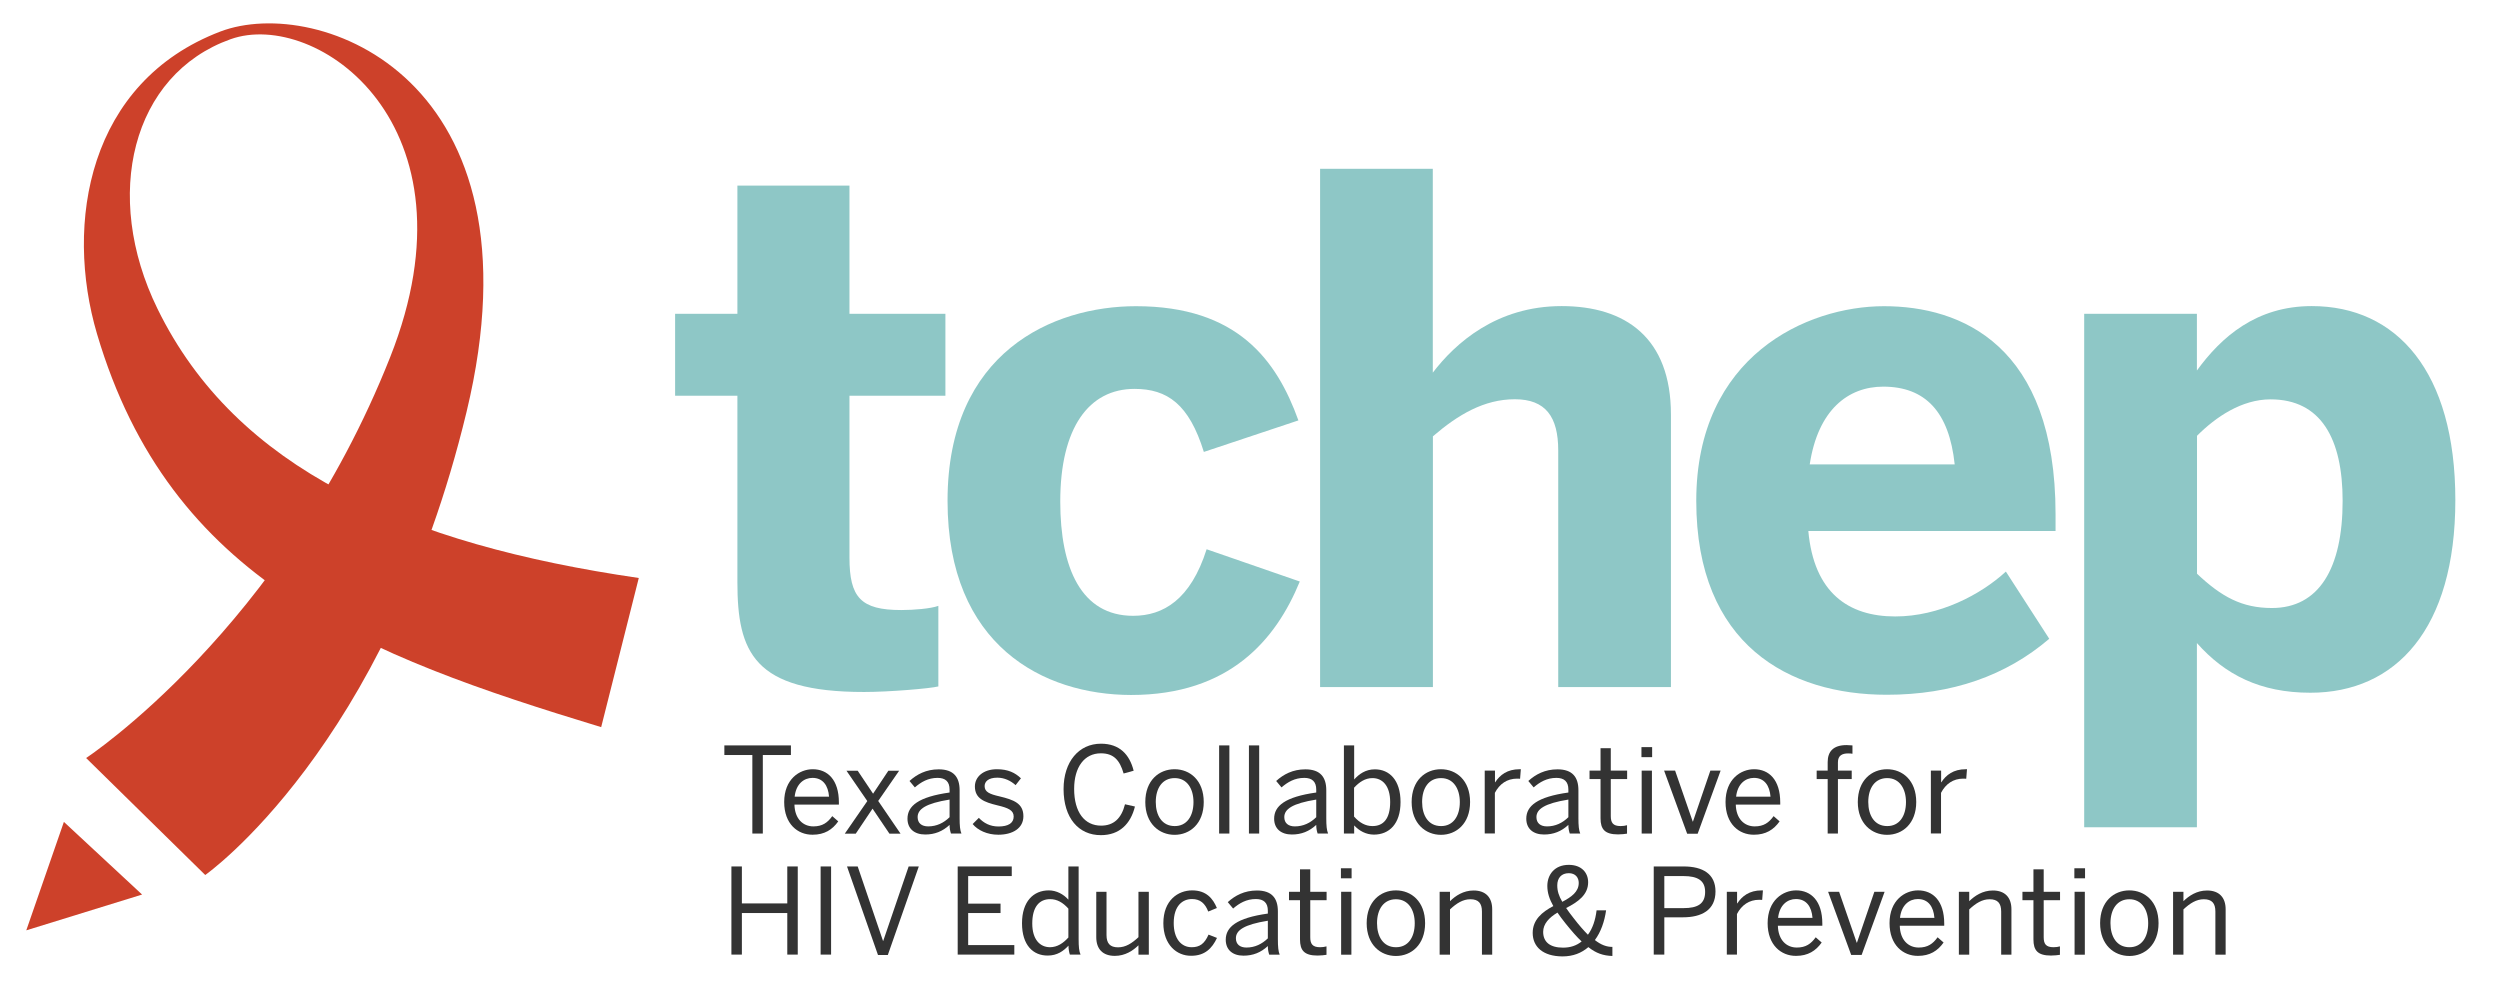
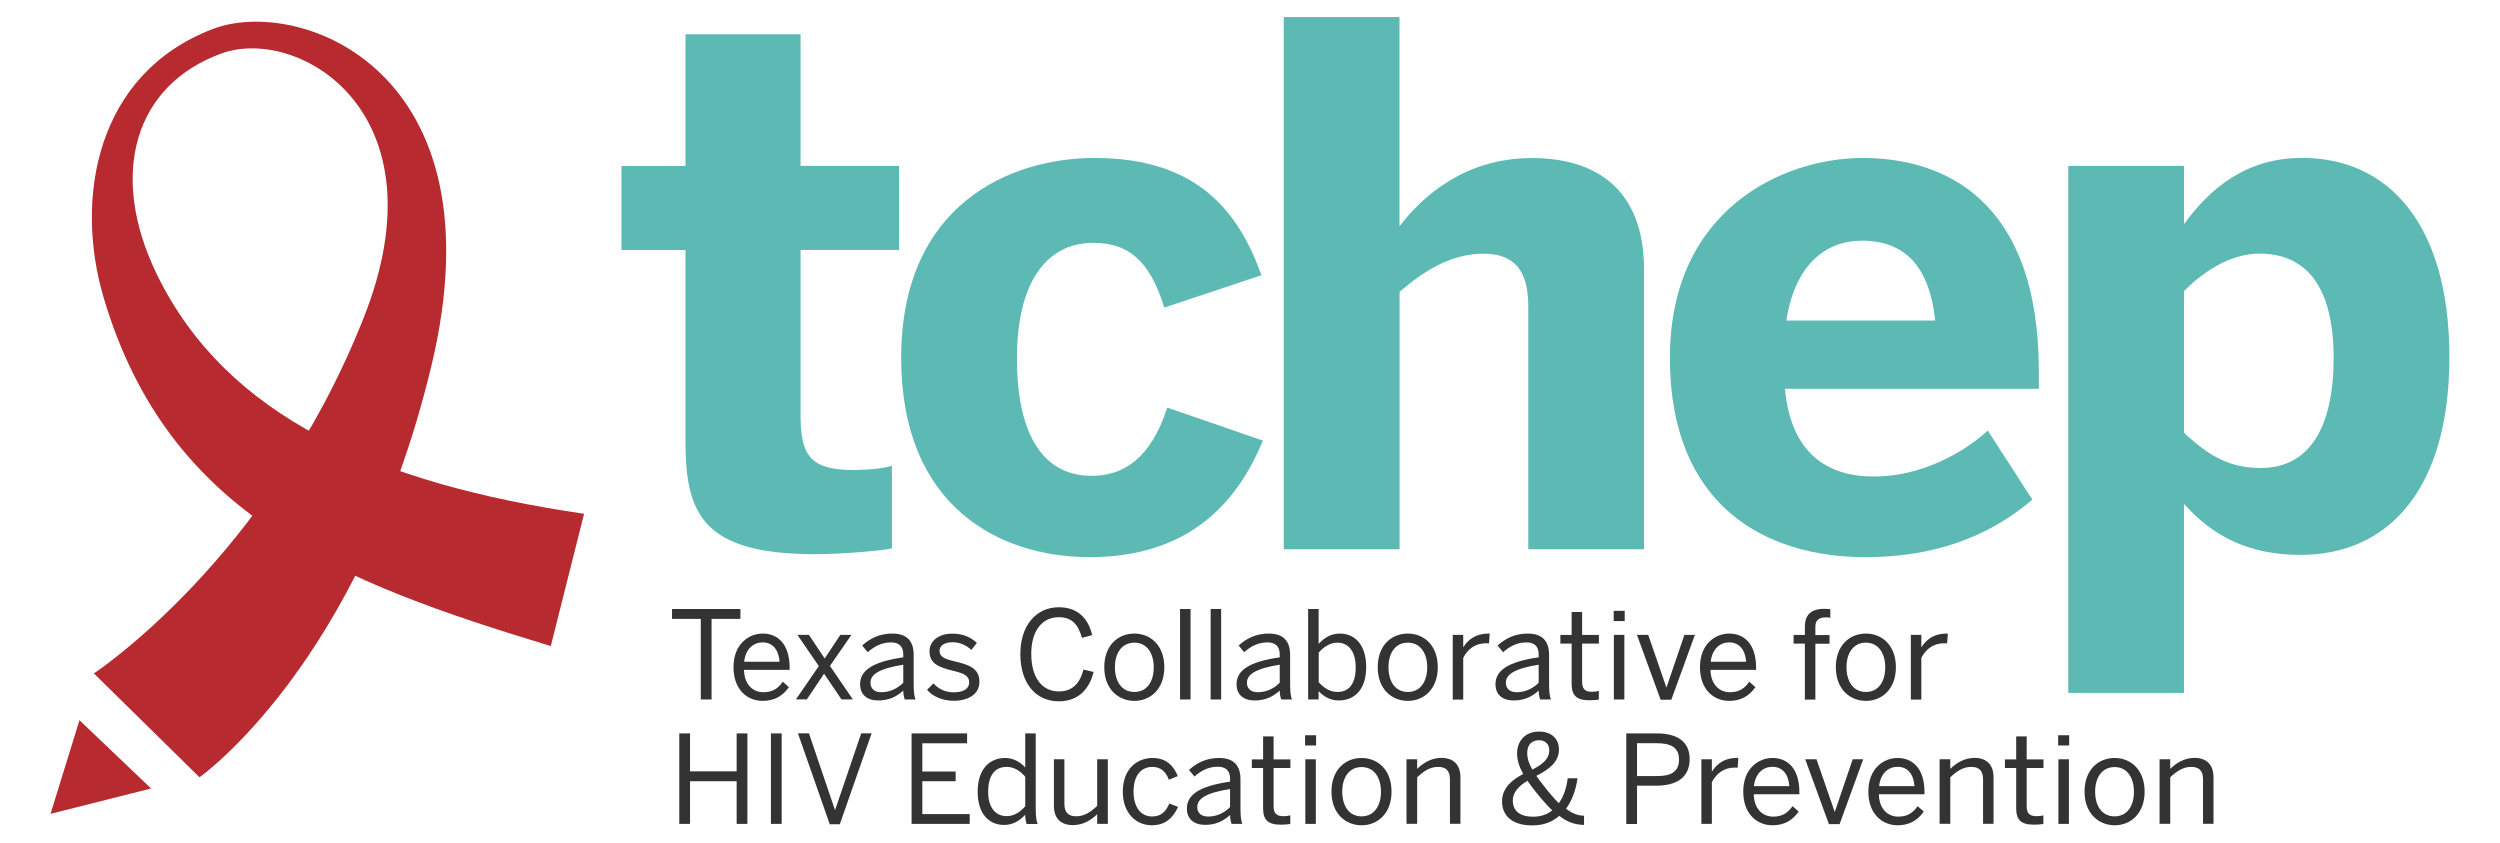
- <svg xmlns="http://www.w3.org/2000/svg" version="1.1" id="Layer_1" x="0px" y="0px" viewBox="0 0 234 94" style="enable-background:new 0 0 234 94;" xml:space="preserve">
+ <svg xmlns="http://www.w3.org/2000/svg" version="1.1" id="Layer_1" x="0px" y="0px" viewBox="0 0 285.96 96.38" style="enable-background:new 0 0 285.96 96.38;" xml:space="preserve">
  <style type="text/css">
- 	.st0{fill:#CD412A;}
- 	.st1{fill:#8EC7C6;}
+ 	.st0{fill:#B72A30;}
+ 	.st1{fill:#5CB9B3;}
	.st2{fill:#333333;}
</style>
  <g>
-     <path class="st0" d="M56.27,68.06C34.02,61.3,15.92,54.41,9.08,31.25C6.02,20.89,8.25,7.67,20.63,2.95   c9.13-3.47,30.57,4.33,23.04,35.6C36.08,70.06,19.21,81.9,19.21,81.9L8.06,70.95c0,0,18.39-12.07,28.46-37.52   c8.64-21.82-6.96-32.61-14.94-29.76C12.34,6.97,9.55,18.3,14.74,28.9c7.36,15.05,23.31,22.03,45.05,25.2L56.27,68.06z" />
-     <polygon class="st0" points="2.46,87.08 5.98,76.93 13.3,83.73  " />
-   </g>
-   <g>
-     <path class="st1" d="M69.02,54.48V37.04h-5.83v-7.67h5.83v-12h10.49v12h8.98v7.67h-8.98v15.14c0,3.74,1.05,4.92,4.85,4.92   c1.18,0,2.75-0.13,3.47-0.39v7.54c-0.79,0.2-4.65,0.52-6.95,0.52C70.53,64.77,69.02,61.04,69.02,54.48z" />
-     <path class="st1" d="M88.69,46.88c0-13.96,9.9-18.22,17.63-18.22c9.5,0,13.18,5.05,15.21,10.69l-8.85,2.95   c-1.38-4.46-3.41-5.9-6.49-5.9c-4.26,0-6.95,3.61-6.95,10.55c0,6.23,1.97,10.69,6.82,10.69c2.82,0,5.38-1.51,6.88-6.23l8.72,3.02   c-2.23,5.44-6.56,10.62-15.8,10.62C97.67,65.03,88.69,60.45,88.69,46.88z" />
-     <path class="st1" d="M123.56,64.31V15.8h10.55v19.08c2.1-2.75,5.96-6.23,12.06-6.23c5.96,0,10.23,2.95,10.23,10.16v25.5h-10.55   V42.16c0-3.15-1.18-4.79-4.06-4.79c-2.88,0-5.31,1.44-7.67,3.47v23.47H123.56z" />
-     <path class="st1" d="M158.77,46.88c0-13.57,10.36-18.22,17.57-18.22c7.21,0,16.06,3.61,16.06,19.47v1.57h-23.14   c0.52,5.77,3.74,8,8.13,8c4.13,0,8-2.03,10.36-4.2l4.06,6.29c-4.06,3.47-9.11,5.24-15.21,5.24   C167.49,65.03,158.77,60.38,158.77,46.88z M182.96,43.47c-0.52-4.92-2.75-7.28-6.69-7.28c-3.28,0-6.1,2.16-6.88,7.28H182.96z" />
-     <path class="st1" d="M195.08,77.42V29.37h10.55v5.31c2.29-3.15,5.57-6.03,10.75-6.03c7.93,0,13.44,6.1,13.44,18.16   s-5.57,18.03-13.57,18.03c-4.72,0-8-1.7-10.62-4.65v17.24H195.08z M219.27,46.88c0-5.83-2.03-9.5-6.75-9.5   c-2.69,0-5.11,1.64-6.88,3.41v12.91c2.29,2.16,4.2,3.21,7.01,3.21C217.04,56.91,219.27,53.23,219.27,46.88z" />
-   </g>
-   <g>
-     <path class="st2" d="M70.42,78.02v-7.35H67.8v-0.9h6.23v0.9H71.4v7.35H70.42z" />
-     <path class="st2" d="M73.4,75.07c0-2.14,1.43-3.07,2.67-3.07c1.39,0,2.45,0.98,2.45,3.11v0.2h-4.16c0.03,1.33,0.8,2.04,1.77,2.04   c0.85,0,1.33-0.35,1.77-0.96l0.56,0.49c-0.55,0.78-1.29,1.25-2.4,1.25C74.67,78.14,73.4,77.13,73.4,75.07z M77.6,74.57   c-0.08-1.05-0.58-1.76-1.55-1.76c-0.79,0-1.54,0.55-1.67,1.76H77.6z" />
-     <path class="st2" d="M79.08,78.02l2.1-3.04l-1.95-2.84h1.05l1.44,2.15l1.43-2.15h1.01l-1.96,2.83l2.09,3.06h-1.04l-1.58-2.34   l-1.57,2.34H79.08z" />
-     <path class="st2" d="M84.94,76.63c0-1.19,1.01-2.04,3.94-2.45V73.9c0-0.74-0.39-1.09-1.12-1.09c-0.89,0-1.55,0.39-2.13,0.89   l-0.5-0.6c0.68-0.62,1.56-1.09,2.73-1.09c1.41,0,1.96,0.74,1.96,1.96v2.6c0,0.71,0.04,1.15,0.17,1.45h-0.98   c-0.08-0.25-0.13-0.48-0.13-0.81c-0.66,0.61-1.39,0.9-2.28,0.9C85.59,78.11,84.94,77.57,84.94,76.63z M88.88,76.49v-1.65   c-2.24,0.36-2.99,0.9-2.99,1.64c0,0.57,0.38,0.87,0.99,0.87C87.66,77.35,88.33,77.03,88.88,76.49z" />
-     <path class="st2" d="M91.04,77.13l0.58-0.58c0.45,0.48,1.04,0.81,1.84,0.81c0.91,0,1.42-0.32,1.42-0.93c0-0.59-0.51-0.81-1.52-1.05   c-1.25-0.3-2.11-0.64-2.11-1.77c0-0.89,0.78-1.61,2.06-1.61c1.04,0,1.71,0.33,2.25,0.85l-0.5,0.64c-0.45-0.41-1.05-0.7-1.71-0.7   c-0.86,0-1.19,0.38-1.19,0.79c0,0.55,0.47,0.75,1.39,0.96c1.33,0.32,2.24,0.65,2.24,1.86c0,1.13-1.01,1.73-2.35,1.73   C92.39,78.13,91.52,77.71,91.04,77.13z" />
-     <path class="st2" d="M99.55,73.86c0-2.58,1.44-4.25,3.5-4.25c1.75,0,2.68,1.02,3.06,2.53l-0.94,0.26   c-0.36-1.25-0.93-1.89-2.13-1.89c-1.54,0-2.5,1.29-2.5,3.33c0,2.19,0.98,3.44,2.52,3.44c1.17,0,1.9-0.66,2.24-2l0.93,0.21   c-0.4,1.63-1.45,2.68-3.18,2.68C100.96,78.18,99.55,76.56,99.55,73.86z" />
-     <path class="st2" d="M107.2,75.07c0-2.03,1.29-3.07,2.74-3.07c1.44,0,2.73,1.04,2.73,3.07c0,2.02-1.29,3.07-2.73,3.07   C108.51,78.14,107.2,77.09,107.2,75.07z M111.71,75.07c0-1.23-0.59-2.24-1.76-2.24c-1.13,0-1.77,0.91-1.77,2.24   c0,1.25,0.58,2.25,1.77,2.25C111.06,77.33,111.71,76.42,111.71,75.07z" />
-     <path class="st2" d="M114.11,78.02v-8.25h0.96v8.25H114.11z" />
-     <path class="st2" d="M116.9,78.02v-8.25h0.96v8.25H116.9z" />
-     <path class="st2" d="M119.26,76.63c0-1.19,1.01-2.04,3.94-2.45V73.9c0-0.74-0.39-1.09-1.12-1.09c-0.89,0-1.55,0.39-2.13,0.89   l-0.5-0.6c0.68-0.62,1.56-1.09,2.73-1.09c1.41,0,1.96,0.74,1.96,1.96v2.6c0,0.71,0.04,1.15,0.17,1.45h-0.98   c-0.08-0.25-0.13-0.48-0.13-0.81c-0.66,0.61-1.39,0.9-2.28,0.9C119.91,78.11,119.26,77.57,119.26,76.63z M123.2,76.49v-1.65   c-2.24,0.36-2.99,0.9-2.99,1.64c0,0.57,0.38,0.87,0.99,0.87C121.98,77.35,122.65,77.03,123.2,76.49z" />
-     <path class="st2" d="M126.75,77.26v0.76h-0.96v-8.25h0.96v3.19c0.45-0.5,1.06-0.95,1.94-0.95c1.35,0,2.4,1,2.4,3.06   c0,2.05-1.06,3.05-2.5,3.05C127.86,78.11,127.25,77.79,126.75,77.26z M130.12,75.07c0-1.51-0.71-2.24-1.66-2.24   c-0.68,0-1.23,0.37-1.72,0.9v2.7c0.51,0.58,1.08,0.89,1.71,0.89C129.48,77.33,130.12,76.64,130.12,75.07z" />
-     <path class="st2" d="M132.13,75.07c0-2.03,1.29-3.07,2.74-3.07c1.44,0,2.73,1.04,2.73,3.07c0,2.02-1.29,3.07-2.73,3.07   C133.44,78.14,132.13,77.09,132.13,75.07z M136.64,75.07c0-1.23-0.59-2.24-1.76-2.24c-1.13,0-1.77,0.91-1.77,2.24   c0,1.25,0.58,2.25,1.77,2.25C135.99,77.33,136.64,76.42,136.64,75.07z" />
-     <path class="st2" d="M138.97,78.02v-5.89h0.96v1.09h0.02c0.44-0.68,1.13-1.22,2.28-1.22h0.12l-0.07,0.89   c-0.03-0.01-0.25-0.01-0.28-0.01c-0.94,0-1.64,0.49-2.08,1.33v3.8H138.97z" />
-     <path class="st2" d="M142.86,76.63c0-1.19,1.01-2.04,3.94-2.45V73.9c0-0.74-0.39-1.09-1.12-1.09c-0.89,0-1.55,0.39-2.13,0.89   l-0.5-0.6c0.68-0.62,1.56-1.09,2.73-1.09c1.41,0,1.96,0.74,1.96,1.96v2.6c0,0.71,0.04,1.15,0.17,1.45h-0.98   c-0.08-0.25-0.13-0.48-0.13-0.81c-0.66,0.61-1.39,0.9-2.28,0.9C143.51,78.11,142.86,77.57,142.86,76.63z M146.8,76.49v-1.65   c-2.24,0.36-2.99,0.9-2.99,1.64c0,0.57,0.38,0.87,0.99,0.87C145.58,77.35,146.25,77.03,146.8,76.49z" />
-     <path class="st2" d="M149.81,76.59v-3.67h-1.03v-0.79h1.03v-2.1h0.96v2.1h1.53v0.79h-1.53v3.46c0,0.62,0.2,0.94,0.92,0.94   c0.21,0,0.45-0.03,0.6-0.08v0.79c-0.17,0.03-0.54,0.07-0.84,0.07C150.21,78.1,149.81,77.62,149.81,76.59z" />
-     <path class="st2" d="M153.64,70.87v-0.94h1v0.94H153.64z M153.66,78.02v-5.89h0.96v5.89H153.66z" />
-     <path class="st2" d="M157.92,78.04l-2.16-5.91h1.03l1.65,4.77h0.02l1.63-4.77h0.96l-2.15,5.91H157.92z" />
-     <path class="st2" d="M161.51,75.07c0-2.14,1.43-3.07,2.67-3.07c1.39,0,2.45,0.98,2.45,3.11v0.2h-4.16c0.03,1.33,0.8,2.04,1.77,2.04   c0.85,0,1.33-0.35,1.77-0.96l0.56,0.49c-0.55,0.78-1.29,1.25-2.4,1.25C162.78,78.14,161.51,77.13,161.51,75.07z M165.72,74.57   c-0.08-1.05-0.58-1.76-1.55-1.76c-0.79,0-1.54,0.55-1.67,1.76H165.72z" />
-     <path class="st2" d="M171.07,78.02v-5.1h-1.03v-0.79h1.03v-0.79c0-0.99,0.52-1.6,1.77-1.6c0.17,0,0.46,0.03,0.55,0.03v0.78   c-0.09-0.02-0.28-0.03-0.41-0.03c-0.54,0-0.95,0.19-0.95,0.83v0.78h1.29v0.79h-1.29v5.1H171.07z" />
-     <path class="st2" d="M173.89,75.07c0-2.03,1.29-3.07,2.74-3.07c1.44,0,2.73,1.04,2.73,3.07c0,2.02-1.29,3.07-2.73,3.07   C175.2,78.14,173.89,77.09,173.89,75.07z M178.4,75.07c0-1.23-0.59-2.24-1.76-2.24c-1.13,0-1.77,0.91-1.77,2.24   c0,1.25,0.58,2.25,1.77,2.25C177.75,77.33,178.4,76.42,178.4,75.07z" />
-     <path class="st2" d="M180.73,78.02v-5.89h0.96v1.09h0.02c0.44-0.68,1.13-1.22,2.28-1.22h0.12l-0.07,0.89   c-0.03-0.01-0.25-0.01-0.28-0.01c-0.94,0-1.64,0.49-2.08,1.33v3.8H180.73z" />
-     <path class="st2" d="M68.46,89.36V81.1h0.98v3.46h4.25V81.1h0.98v8.25h-0.98v-3.89h-4.25v3.89H68.46z" />
-     <path class="st2" d="M76.81,89.36V81.1h0.98v8.25H76.81z" />
-     <path class="st2" d="M82.18,89.39l-2.9-8.29h1l2.37,6.97h0.02l2.38-6.97h0.95l-2.9,8.29H82.18z" />
-     <path class="st2" d="M89.64,89.36V81.1h5.06v0.9h-4.08v2.58h3.03v0.88h-3.03v3h4.32v0.89H89.64z" />
-     <path class="st2" d="M95.66,86.42c0-2.05,1.07-3.08,2.51-3.08c0.71,0,1.38,0.36,1.83,0.87V81.1h0.96v6.8   c0,0.71,0.04,1.15,0.18,1.45h-1c-0.07-0.19-0.13-0.54-0.13-0.84c-0.47,0.51-1.06,0.93-1.94,0.93   C96.71,89.45,95.66,88.48,95.66,86.42z M100,87.75v-2.7c-0.51-0.58-1.07-0.89-1.7-0.89c-1.03,0-1.68,0.73-1.68,2.28   c0,1.51,0.73,2.22,1.67,2.22C98.97,88.65,99.51,88.29,100,87.75z" />
-     <path class="st2" d="M102.61,87.72v-4.25h0.96v4.05c0,0.78,0.33,1.15,1.08,1.15c0.71,0,1.29-0.37,1.91-0.95v-4.25h0.97v5.89h-0.97   v-0.88c-0.51,0.5-1.25,0.99-2.21,0.99C103.22,89.47,102.61,88.83,102.61,87.72z" />
-     <path class="st2" d="M108.89,86.41c0-2.15,1.38-3.07,2.7-3.07c1.33,0,1.95,0.78,2.31,1.65l-0.81,0.33   c-0.29-0.76-0.75-1.17-1.52-1.17c-0.85,0-1.71,0.59-1.71,2.25c0,1.45,0.69,2.26,1.68,2.26c0.75,0,1.2-0.32,1.58-1.18l0.79,0.31   c-0.46,0.98-1.14,1.67-2.41,1.67C110.15,89.48,108.89,88.43,108.89,86.41z" />
-     <path class="st2" d="M114.73,87.96c0-1.19,1.01-2.04,3.94-2.45v-0.27c0-0.74-0.39-1.09-1.12-1.09c-0.89,0-1.55,0.39-2.13,0.89   l-0.5-0.6c0.68-0.62,1.56-1.09,2.73-1.09c1.41,0,1.96,0.74,1.96,1.96v2.6c0,0.71,0.04,1.15,0.17,1.45h-0.98   c-0.08-0.25-0.13-0.48-0.13-0.81c-0.66,0.61-1.39,0.9-2.28,0.9C115.38,89.45,114.73,88.91,114.73,87.96z M118.67,87.83v-1.65   c-2.24,0.36-2.99,0.9-2.99,1.64c0,0.57,0.38,0.87,0.99,0.87C117.46,88.69,118.12,88.36,118.67,87.83z" />
-     <path class="st2" d="M121.68,87.93v-3.67h-1.03v-0.79h1.03v-2.1h0.96v2.1h1.53v0.79h-1.53v3.46c0,0.62,0.2,0.94,0.92,0.94   c0.21,0,0.45-0.03,0.6-0.08v0.79c-0.17,0.03-0.54,0.07-0.84,0.07C122.08,89.44,121.68,88.96,121.68,87.93z" />
-     <path class="st2" d="M125.51,82.21v-0.94h1v0.94H125.51z M125.53,89.36v-5.89h0.96v5.89H125.53z" />
-     <path class="st2" d="M127.92,86.41c0-2.03,1.29-3.07,2.74-3.07c1.44,0,2.73,1.04,2.73,3.07c0,2.02-1.29,3.07-2.73,3.07   C129.22,89.48,127.92,88.43,127.92,86.41z M132.42,86.41c0-1.23-0.59-2.24-1.76-2.24c-1.13,0-1.77,0.91-1.77,2.24   c0,1.25,0.58,2.25,1.77,2.25C131.78,88.67,132.42,87.76,132.42,86.41z" />
-     <path class="st2" d="M134.75,89.36v-5.89h0.97v0.88c0.51-0.5,1.25-1,2.21-1c1.13,0,1.74,0.65,1.74,1.76v4.25h-0.96v-4.04   c0-0.78-0.33-1.15-1.08-1.15c-0.7,0-1.29,0.37-1.91,0.95v4.24H134.75z" />
-     <path class="st2" d="M143.46,87.32c0-1.23,0.88-1.96,1.93-2.51c-0.37-0.66-0.56-1.25-0.56-1.89c0-1.03,0.66-1.97,2.01-1.97   c1.2,0,1.81,0.74,1.81,1.63c0,1.16-0.93,1.84-2.06,2.41c0.19,0.29,0.43,0.6,0.71,0.96c0.5,0.65,0.95,1.16,1.33,1.54   c0.44-0.59,0.7-1.37,0.81-2.28h0.89c-0.15,1.05-0.49,2.03-1.05,2.78c0.59,0.46,1.1,0.64,1.64,0.64v0.85   c-0.86-0.03-1.52-0.25-2.25-0.83c-0.64,0.55-1.42,0.87-2.43,0.87C144.42,89.51,143.46,88.62,143.46,87.32z M148.04,88.12   c-0.44-0.41-0.92-0.96-1.5-1.68c-0.29-0.37-0.55-0.7-0.76-1.02c-0.8,0.47-1.34,1.07-1.34,1.8c0,0.96,0.65,1.48,1.86,1.48   C146.99,88.7,147.56,88.51,148.04,88.12z M147.77,82.64c0-0.48-0.29-0.91-0.93-0.91c-0.69,0-1.08,0.45-1.08,1.14   c0,0.52,0.14,0.98,0.47,1.54C147.08,83.96,147.77,83.48,147.77,82.64z" />
-     <path class="st2" d="M154.79,89.36V81.1h2.8c1.79,0,2.98,0.7,2.98,2.34c0,1.76-1.32,2.42-3.04,2.42h-1.75v3.49H154.79z M155.77,85   h1.81c1.32,0,2.02-0.4,2.02-1.52c0-1.06-0.69-1.48-2.03-1.48h-1.79V85z" />
-     <path class="st2" d="M161.63,89.36v-5.89h0.96v1.09h0.02c0.44-0.68,1.13-1.22,2.28-1.22h0.12l-0.07,0.89   c-0.03-0.01-0.25-0.01-0.28-0.01c-0.94,0-1.64,0.49-2.08,1.33v3.8H161.63z" />
-     <path class="st2" d="M165.45,86.41c0-2.14,1.43-3.07,2.67-3.07c1.39,0,2.45,0.98,2.45,3.11v0.2h-4.16c0.03,1.33,0.8,2.04,1.77,2.04   c0.85,0,1.33-0.35,1.77-0.96l0.56,0.49c-0.55,0.78-1.29,1.25-2.4,1.25C166.72,89.48,165.45,88.46,165.45,86.41z M169.65,85.91   c-0.08-1.05-0.58-1.76-1.55-1.76c-0.79,0-1.54,0.55-1.67,1.76H169.65z" />
-     <path class="st2" d="M173.27,89.38l-2.16-5.91h1.03l1.65,4.77h0.02l1.63-4.77h0.96l-2.15,5.91H173.27z" />
-     <path class="st2" d="M176.86,86.41c0-2.14,1.43-3.07,2.67-3.07c1.39,0,2.45,0.98,2.45,3.11v0.2h-4.16c0.03,1.33,0.8,2.04,1.77,2.04   c0.85,0,1.33-0.35,1.77-0.96l0.56,0.49c-0.55,0.78-1.29,1.25-2.4,1.25C178.13,89.48,176.86,88.46,176.86,86.41z M181.06,85.91   c-0.08-1.05-0.58-1.76-1.55-1.76c-0.79,0-1.54,0.55-1.67,1.76H181.06z" />
-     <path class="st2" d="M183.35,89.36v-5.89h0.97v0.88c0.51-0.5,1.25-1,2.21-1c1.13,0,1.74,0.65,1.74,1.76v4.25h-0.96v-4.04   c0-0.78-0.33-1.15-1.08-1.15c-0.7,0-1.29,0.37-1.91,0.95v4.24H183.35z" />
-     <path class="st2" d="M190.33,87.93v-3.67h-1.03v-0.79h1.03v-2.1h0.96v2.1h1.53v0.79h-1.53v3.46c0,0.62,0.2,0.94,0.92,0.94   c0.21,0,0.45-0.03,0.6-0.08v0.79c-0.17,0.03-0.54,0.07-0.84,0.07C190.73,89.44,190.33,88.96,190.33,87.93z" />
-     <path class="st2" d="M194.16,82.21v-0.94h1v0.94H194.16z M194.18,89.36v-5.89h0.96v5.89H194.18z" />
-     <path class="st2" d="M196.57,86.41c0-2.03,1.29-3.07,2.74-3.07c1.44,0,2.73,1.04,2.73,3.07c0,2.02-1.29,3.07-2.73,3.07   C197.87,89.48,196.57,88.43,196.57,86.41z M201.07,86.41c0-1.23-0.59-2.24-1.76-2.24c-1.13,0-1.77,0.91-1.77,2.24   c0,1.25,0.58,2.25,1.77,2.25C200.43,88.67,201.07,87.76,201.07,86.41z" />
-     <path class="st2" d="M203.4,89.36v-5.89h0.97v0.88c0.51-0.5,1.25-1,2.21-1c1.13,0,1.74,0.65,1.74,1.76v4.25h-0.96v-4.04   c0-0.78-0.33-1.15-1.08-1.15c-0.7,0-1.29,0.37-1.91,0.95v4.24H203.4z" />
+     <g>
+       <path class="st0" d="M63,73.9c-24.13-7.33-43.75-14.8-51.16-39.91C8.52,22.75,10.94,8.42,24.36,3.31    C34.25-0.46,57.5,8,49.33,41.91c-8.22,34.16-26.51,47-26.51,47L10.74,77.03c0,0,19.94-13.09,30.86-40.68    C50.96,12.7,34.07,3,25.41,6.09c-10.03,3.58-13.06,13.85-7.44,25.35c7.98,16.32,25.28,23.88,48.84,27.33L63,73.9z" />
+       <polygon class="st0" points="5.78,93.09 9.09,82.38 17.28,90.19   " />
+     </g>
+     <g>
+       <path class="st1" d="M78.41,50.48V28.6h-7.32v-9.62h7.32V3.92h13.16v15.05h11.27v9.62H91.57v19c0,4.69,1.32,6.17,6.09,6.17    c1.48,0,3.46-0.16,4.36-0.49v9.46c-0.99,0.25-5.84,0.66-8.72,0.66C80.3,63.4,78.41,58.71,78.41,50.48z" />
+       <path class="st1" d="M103.08,40.94c0-17.52,12.42-22.87,22.13-22.87c11.93,0,16.53,6.33,19.08,13.41l-11.11,3.7    c-1.73-5.59-4.28-7.4-8.14-7.4c-5.35,0-8.72,4.52-8.72,13.24c0,7.81,2.47,13.41,8.55,13.41c3.54,0,6.75-1.89,8.64-7.81l10.94,3.78    c-2.8,6.83-8.23,13.33-19.82,13.33C114.35,63.73,103.08,57.97,103.08,40.94z" />
+       <path class="st1" d="M146.84,62.82V1.95h13.24v23.94c2.63-3.46,7.49-7.81,15.14-7.81c7.49,0,12.83,3.7,12.83,12.75v32h-13.24    v-27.8c0-3.95-1.48-6.01-5.1-6.01c-3.62,0-6.66,1.81-9.62,4.36v29.45H146.84z" />
+       <path class="st1" d="M191.01,40.94c0-17.03,13-22.87,22.05-22.87c9.05,0,20.15,4.52,20.15,24.43v1.97h-29.04    c0.66,7.24,4.69,10.04,10.2,10.04c5.18,0,10.04-2.55,13-5.26l5.1,7.9c-5.1,4.36-11.43,6.58-19.08,6.58    C201.95,63.73,191.01,57.89,191.01,40.94z M221.36,36.66c-0.66-6.17-3.46-9.13-8.39-9.13c-4.11,0-7.65,2.71-8.64,9.13H221.36z" />
+       <path class="st1" d="M236.58,79.27v-60.3h13.24v6.66c2.88-3.95,6.99-7.57,13.49-7.57c9.95,0,16.86,7.65,16.86,22.79    c0,15.14-6.99,22.62-17.03,22.62c-5.92,0-10.04-2.14-13.33-5.84v21.63H236.58z M266.93,40.94c0-7.32-2.55-11.93-8.47-11.93    c-3.37,0-6.42,2.06-8.64,4.28V49.5c2.88,2.71,5.26,4.03,8.8,4.03C264.14,53.53,266.93,48.92,266.93,40.94z" />
+     </g>
+     <g>
+       <path class="st2" d="M80.16,80.01v-9.22h-3.29v-1.13h7.82v1.13h-3.3v9.22H80.16z" />
+       <path class="st2" d="M83.9,76.32c0-2.69,1.79-3.85,3.34-3.85c1.75,0,3.08,1.23,3.08,3.9v0.25H85.1c0.04,1.67,1.01,2.56,2.22,2.56    c1.06,0,1.67-0.43,2.22-1.2l0.7,0.62c-0.69,0.98-1.62,1.57-3.01,1.57C85.49,80.17,83.9,78.9,83.9,76.32z M89.17,75.69    c-0.1-1.31-0.73-2.21-1.95-2.21c-0.99,0-1.93,0.69-2.1,2.21H89.17z" />
+       <path class="st2" d="M91.03,80.01l2.63-3.82l-2.45-3.57h1.32l1.8,2.7l1.79-2.7h1.27l-2.46,3.55l2.62,3.83h-1.3l-1.99-2.94    l-1.97,2.94H91.03z" />
+       <path class="st2" d="M98.38,78.27c0-1.5,1.27-2.56,4.94-3.08v-0.34c0-0.92-0.49-1.37-1.4-1.37c-1.12,0-1.94,0.49-2.67,1.12    l-0.63-0.76c0.85-0.78,1.96-1.37,3.43-1.37c1.76,0,2.46,0.92,2.46,2.46v3.26c0,0.9,0.06,1.44,0.21,1.82h-1.23    c-0.1-0.31-0.17-0.6-0.17-1.02c-0.83,0.77-1.75,1.13-2.85,1.13C99.19,80.13,98.38,79.46,98.38,78.27z M103.32,78.1v-2.07    c-2.81,0.45-3.75,1.13-3.75,2.06c0,0.71,0.48,1.09,1.25,1.09C101.79,79.17,102.63,78.77,103.32,78.1z" />
+       <path class="st2" d="M106.04,78.9l0.73-0.73c0.56,0.6,1.3,1.02,2.31,1.02c1.15,0,1.78-0.41,1.78-1.16c0-0.74-0.64-1.02-1.9-1.32    c-1.57-0.38-2.64-0.8-2.64-2.22c0-1.12,0.98-2.01,2.59-2.01c1.3,0,2.14,0.42,2.83,1.06l-0.63,0.8c-0.56-0.52-1.32-0.88-2.14-0.88    c-1.08,0-1.5,0.48-1.5,0.99c0,0.69,0.59,0.94,1.75,1.2c1.67,0.41,2.81,0.81,2.81,2.34c0,1.41-1.27,2.17-2.95,2.17    C107.73,80.15,106.64,79.62,106.04,78.9z" />
+       <path class="st2" d="M116.71,74.79c0-3.23,1.81-5.33,4.39-5.33c2.2,0,3.36,1.27,3.83,3.18l-1.17,0.32    c-0.45-1.57-1.16-2.36-2.67-2.36c-1.93,0-3.13,1.62-3.13,4.18c0,2.74,1.23,4.31,3.16,4.31c1.47,0,2.38-0.83,2.81-2.5l1.16,0.27    c-0.5,2.04-1.82,3.36-3.99,3.36C118.48,80.21,116.71,78.18,116.71,74.79z" />
+       <path class="st2" d="M126.31,76.32c0-2.55,1.62-3.85,3.44-3.85c1.8,0,3.43,1.3,3.43,3.85c0,2.53-1.62,3.85-3.43,3.85    C127.95,80.17,126.31,78.85,126.31,76.32z M131.97,76.32c0-1.54-0.74-2.81-2.21-2.81c-1.41,0-2.23,1.15-2.23,2.81    c0,1.57,0.73,2.83,2.23,2.83C131.16,79.15,131.97,78.01,131.97,76.32z" />
+       <path class="st2" d="M134.98,80.01V69.66h1.2v10.35H134.98z" />
+       <path class="st2" d="M138.48,80.01V69.66h1.2v10.35H138.48z" />
+       <path class="st2" d="M141.44,78.27c0-1.5,1.27-2.56,4.94-3.08v-0.34c0-0.92-0.49-1.37-1.4-1.37c-1.12,0-1.95,0.49-2.67,1.12    l-0.63-0.76c0.85-0.78,1.96-1.37,3.43-1.37c1.76,0,2.46,0.92,2.46,2.46v3.26c0,0.9,0.06,1.44,0.21,1.82h-1.23    c-0.1-0.31-0.17-0.6-0.17-1.02c-0.83,0.77-1.75,1.13-2.85,1.13C142.25,80.13,141.44,79.46,141.44,78.27z M146.38,78.1v-2.07    c-2.81,0.45-3.75,1.13-3.75,2.06c0,0.71,0.48,1.09,1.25,1.09C144.86,79.17,145.7,78.77,146.38,78.1z" />
+       <path class="st2" d="M150.83,79.06v0.95h-1.2V69.66h1.2v4c0.56-0.63,1.33-1.19,2.43-1.19c1.69,0,3.01,1.26,3.01,3.83    c0,2.57-1.33,3.82-3.13,3.82C152.23,80.13,151.46,79.72,150.83,79.06z M155.07,76.32c0-1.89-0.9-2.81-2.08-2.81    c-0.85,0-1.54,0.46-2.15,1.13v3.39c0.64,0.73,1.36,1.12,2.14,1.12C154.26,79.15,155.07,78.28,155.07,76.32z" />
+       <path class="st2" d="M157.59,76.32c0-2.55,1.62-3.85,3.44-3.85c1.8,0,3.43,1.3,3.43,3.85c0,2.53-1.62,3.85-3.43,3.85    S157.59,78.85,157.59,76.32z M163.25,76.32c0-1.54-0.74-2.81-2.21-2.81c-1.41,0-2.22,1.15-2.22,2.81c0,1.57,0.73,2.83,2.22,2.83    C162.43,79.15,163.25,78.01,163.25,76.32z" />
+       <path class="st2" d="M166.17,80.01v-7.39h1.2V74h0.03c0.54-0.85,1.41-1.53,2.85-1.53h0.15l-0.08,1.12    c-0.04-0.01-0.31-0.01-0.35-0.01c-1.18,0-2.06,0.62-2.6,1.67v4.77H166.17z" />
+       <path class="st2" d="M171.06,78.27c0-1.5,1.27-2.56,4.94-3.08v-0.34c0-0.92-0.49-1.37-1.4-1.37c-1.12,0-1.94,0.49-2.67,1.12    l-0.63-0.76c0.85-0.78,1.96-1.37,3.43-1.37c1.76,0,2.46,0.92,2.46,2.46v3.26c0,0.9,0.06,1.44,0.21,1.82h-1.23    c-0.1-0.31-0.17-0.6-0.17-1.02c-0.83,0.77-1.75,1.13-2.85,1.13C171.87,80.13,171.06,79.46,171.06,78.27z M176,78.1v-2.07    c-2.81,0.45-3.75,1.13-3.75,2.06c0,0.71,0.48,1.09,1.25,1.09C174.47,79.17,175.31,78.77,176,78.1z" />
+       <path class="st2" d="M179.77,78.22v-4.6h-1.29v-0.99h1.29V70h1.2v2.63h1.92v0.99h-1.92v4.34c0,0.78,0.25,1.17,1.15,1.17    c0.27,0,0.56-0.04,0.76-0.1v0.99c-0.21,0.04-0.67,0.08-1.05,0.08C180.28,80.11,179.77,79.51,179.77,78.22z" />
+       <path class="st2" d="M184.58,71.04v-1.17h1.26v1.17H184.58z M184.6,80.01v-7.39h1.2v7.39H184.6z" />
+       <path class="st2" d="M189.95,80.04l-2.71-7.42h1.29l2.07,5.99h0.03l2.04-5.99h1.2l-2.7,7.42H189.95z" />
+       <path class="st2" d="M194.45,76.32c0-2.69,1.79-3.85,3.34-3.85c1.75,0,3.08,1.23,3.08,3.9v0.25h-5.22    c0.04,1.67,1.01,2.56,2.22,2.56c1.06,0,1.67-0.43,2.22-1.2l0.7,0.62c-0.69,0.98-1.62,1.57-3.01,1.57    C196.05,80.17,194.45,78.9,194.45,76.32z M199.73,75.69c-0.1-1.31-0.73-2.21-1.95-2.21c-0.99,0-1.93,0.69-2.1,2.21H199.73z" />
+       <path class="st2" d="M206.45,80.01v-6.39h-1.29v-0.99h1.29v-0.99c0-1.25,0.66-2,2.22-2c0.21,0,0.57,0.04,0.69,0.04v0.98    c-0.11-0.03-0.35-0.04-0.52-0.04c-0.67,0-1.19,0.24-1.19,1.04v0.98h1.62v0.99h-1.62v6.39H206.45z" />
+       <path class="st2" d="M209.99,76.32c0-2.55,1.62-3.85,3.44-3.85c1.8,0,3.43,1.3,3.43,3.85c0,2.53-1.62,3.85-3.43,3.85    S209.99,78.85,209.99,76.32z M215.64,76.32c0-1.54-0.74-2.81-2.21-2.81c-1.41,0-2.22,1.15-2.22,2.81c0,1.57,0.73,2.83,2.22,2.83    C214.83,79.15,215.64,78.01,215.64,76.32z" />
+       <path class="st2" d="M218.57,80.01v-7.39h1.2V74h0.03c0.55-0.85,1.41-1.53,2.85-1.53h0.15l-0.08,1.12    c-0.04-0.01-0.31-0.01-0.35-0.01c-1.17,0-2.06,0.62-2.6,1.67v4.77H218.57z" />
+       <path class="st2" d="M77.7,94.24V83.89h1.23v4.34h5.33v-4.34h1.23v10.35h-1.23v-4.88h-5.33v4.88H77.7z" />
+       <path class="st2" d="M88.18,94.24V83.89h1.23v10.35H88.18z" />
+       <path class="st2" d="M94.91,94.28l-3.64-10.4h1.26l2.97,8.75h0.03l2.98-8.75h1.19l-3.64,10.4H94.91z" />
+       <path class="st2" d="M104.27,94.24V83.89h6.35v1.13h-5.12v3.23h3.81v1.11h-3.81v3.76h5.42v1.12H104.27z" />
+       <path class="st2" d="M111.83,90.56c0-2.57,1.34-3.86,3.15-3.86c0.9,0,1.73,0.45,2.29,1.09v-3.9h1.2v8.54    c0,0.9,0.06,1.44,0.22,1.82h-1.26c-0.08-0.24-0.17-0.67-0.17-1.05c-0.59,0.64-1.33,1.16-2.43,1.16    C113.15,94.35,111.83,93.13,111.83,90.56z M117.27,92.23v-3.39c-0.64-0.73-1.34-1.12-2.13-1.12c-1.29,0-2.11,0.91-2.11,2.85    c0,1.89,0.91,2.78,2.1,2.78C115.99,93.36,116.66,92.9,117.27,92.23z" />
+       <path class="st2" d="M120.55,92.18v-5.33h1.2v5.08c0,0.98,0.42,1.44,1.36,1.44c0.9,0,1.62-0.46,2.39-1.19v-5.33h1.22v7.39h-1.22    v-1.11c-0.64,0.63-1.57,1.25-2.77,1.25C121.32,94.38,120.55,93.58,120.55,92.18z" />
+       <path class="st2" d="M128.43,90.55c0-2.7,1.74-3.85,3.39-3.85c1.67,0,2.45,0.98,2.9,2.07l-1.02,0.42    c-0.36-0.95-0.94-1.47-1.9-1.47c-1.06,0-2.14,0.74-2.14,2.83c0,1.82,0.87,2.84,2.11,2.84c0.94,0,1.51-0.41,1.99-1.48l0.99,0.39    c-0.57,1.23-1.43,2.1-3.02,2.1C130.01,94.39,128.43,93.08,128.43,90.55z" />
+       <path class="st2" d="M135.76,92.49c0-1.5,1.27-2.56,4.94-3.08v-0.34c0-0.92-0.49-1.37-1.4-1.37c-1.12,0-1.95,0.49-2.67,1.12    L136,88.07c0.85-0.78,1.96-1.37,3.43-1.37c1.76,0,2.46,0.92,2.46,2.46v3.26c0,0.9,0.06,1.44,0.21,1.82h-1.23    c-0.1-0.31-0.17-0.6-0.17-1.02c-0.83,0.77-1.75,1.13-2.85,1.13C136.57,94.35,135.76,93.68,135.76,92.49z M140.7,92.32v-2.07    c-2.81,0.45-3.75,1.13-3.75,2.06c0,0.71,0.48,1.09,1.25,1.09C139.18,93.4,140.01,93,140.7,92.32z" />
+       <path class="st2" d="M144.48,92.45v-4.6h-1.29v-0.99h1.29v-2.63h1.2v2.63h1.92v0.99h-1.92v4.34c0,0.78,0.25,1.17,1.15,1.17    c0.27,0,0.56-0.04,0.76-0.1v0.99c-0.21,0.04-0.67,0.08-1.05,0.08C144.98,94.34,144.48,93.74,144.48,92.45z" />
+       <path class="st2" d="M149.28,85.27V84.1h1.26v1.17H149.28z M149.31,94.24v-7.39h1.2v7.39H149.31z" />
+       <path class="st2" d="M152.3,90.55c0-2.55,1.62-3.85,3.44-3.85c1.8,0,3.43,1.3,3.43,3.85c0,2.53-1.62,3.85-3.43,3.85    S152.3,93.08,152.3,90.55z M157.96,90.55c0-1.54-0.74-2.81-2.21-2.81c-1.41,0-2.22,1.15-2.22,2.81c0,1.57,0.73,2.83,2.22,2.83    C157.14,93.37,157.96,92.24,157.96,90.55z" />
+       <path class="st2" d="M160.88,94.24v-7.39h1.22v1.1c0.64-0.63,1.57-1.26,2.77-1.26c1.41,0,2.18,0.81,2.18,2.21v5.33h-1.2v-5.07    c0-0.98-0.42-1.44-1.36-1.44c-0.88,0-1.62,0.46-2.39,1.19v5.32H160.88z" />
+       <path class="st2" d="M171.81,91.68c0-1.54,1.11-2.46,2.42-3.15c-0.46-0.83-0.7-1.57-0.7-2.37c0-1.29,0.83-2.48,2.52-2.48    c1.51,0,2.27,0.92,2.27,2.04c0,1.46-1.16,2.31-2.59,3.02c0.24,0.36,0.55,0.76,0.9,1.2c0.63,0.81,1.19,1.46,1.67,1.93    c0.55-0.74,0.88-1.72,1.02-2.85h1.12c-0.18,1.32-0.62,2.55-1.31,3.48c0.74,0.57,1.38,0.8,2.06,0.8v1.06    c-1.08-0.04-1.9-0.31-2.83-1.04c-0.8,0.69-1.78,1.09-3.05,1.09C173.01,94.44,171.81,93.32,171.81,91.68z M177.55,92.69    c-0.55-0.52-1.15-1.2-1.88-2.11c-0.36-0.46-0.69-0.88-0.95-1.27c-1.01,0.59-1.68,1.34-1.68,2.25c0,1.2,0.81,1.86,2.34,1.86    C176.23,93.41,176.95,93.18,177.55,92.69z M177.21,85.82c0-0.6-0.36-1.15-1.16-1.15c-0.87,0-1.36,0.56-1.36,1.43    c0,0.66,0.18,1.23,0.59,1.93C176.35,87.47,177.21,86.87,177.21,85.82z" />
+       <path class="st2" d="M186.02,94.24V83.89h3.51c2.24,0,3.74,0.88,3.74,2.94c0,2.21-1.65,3.04-3.82,3.04h-2.2v4.38H186.02z     M187.25,88.77h2.27c1.65,0,2.53-0.5,2.53-1.9c0-1.33-0.87-1.86-2.55-1.86h-2.25V88.77z" />
+       <path class="st2" d="M194.61,94.24v-7.39h1.2v1.37h0.03c0.55-0.85,1.41-1.53,2.85-1.53h0.15l-0.08,1.12    c-0.04-0.01-0.31-0.01-0.35-0.01c-1.17,0-2.06,0.62-2.6,1.67v4.77H194.61z" />
+       <path class="st2" d="M199.4,90.55c0-2.69,1.79-3.85,3.34-3.85c1.75,0,3.08,1.23,3.08,3.9v0.25h-5.22    c0.04,1.67,1.01,2.56,2.22,2.56c1.06,0,1.67-0.43,2.22-1.2l0.7,0.62c-0.69,0.98-1.62,1.57-3.01,1.57    C200.99,94.39,199.4,93.12,199.4,90.55z M204.67,89.92c-0.1-1.31-0.73-2.21-1.95-2.21c-0.99,0-1.93,0.69-2.1,2.21H204.67z" />
+       <path class="st2" d="M209.2,94.27l-2.71-7.42h1.29l2.07,5.99h0.03l2.04-5.99h1.2l-2.7,7.42H209.2z" />
+       <path class="st2" d="M213.71,90.55c0-2.69,1.79-3.85,3.34-3.85c1.75,0,3.08,1.23,3.08,3.9v0.25h-5.22    c0.04,1.67,1.01,2.56,2.22,2.56c1.06,0,1.67-0.43,2.22-1.2l0.7,0.62c-0.69,0.98-1.62,1.57-3.01,1.57    C215.31,94.39,213.71,93.12,213.71,90.55z M218.99,89.92c-0.1-1.31-0.73-2.21-1.95-2.21c-0.99,0-1.93,0.69-2.1,2.21H218.99z" />
+       <path class="st2" d="M221.86,94.24v-7.39h1.22v1.1c0.64-0.63,1.57-1.26,2.77-1.26c1.41,0,2.18,0.81,2.18,2.21v5.33h-1.2v-5.07    c0-0.98-0.42-1.44-1.36-1.44c-0.88,0-1.62,0.46-2.39,1.19v5.32H221.86z" />
+       <path class="st2" d="M230.62,92.45v-4.6h-1.29v-0.99h1.29v-2.63h1.2v2.63h1.92v0.99h-1.92v4.34c0,0.78,0.25,1.17,1.15,1.17    c0.27,0,0.56-0.04,0.76-0.1v0.99c-0.21,0.04-0.67,0.08-1.05,0.08C231.12,94.34,230.62,93.74,230.62,92.45z" />
+       <path class="st2" d="M235.42,85.27V84.1h1.26v1.17H235.42z M235.45,94.24v-7.39h1.2v7.39H235.45z" />
+       <path class="st2" d="M238.44,90.55c0-2.55,1.62-3.85,3.44-3.85c1.8,0,3.43,1.3,3.43,3.85c0,2.53-1.62,3.85-3.43,3.85    C240.08,94.39,238.44,93.08,238.44,90.55z M244.09,90.55c0-1.54-0.74-2.81-2.21-2.81c-1.41,0-2.23,1.15-2.23,2.81    c0,1.57,0.73,2.83,2.23,2.83C243.28,93.37,244.09,92.24,244.09,90.55z" />
+       <path class="st2" d="M247.02,94.24v-7.39h1.22v1.1c0.64-0.63,1.57-1.26,2.77-1.26c1.41,0,2.18,0.81,2.18,2.21v5.33h-1.2v-5.07    c0-0.98-0.42-1.44-1.36-1.44c-0.88,0-1.62,0.46-2.39,1.19v5.32H247.02z" />
+     </g>
  </g>
</svg>
